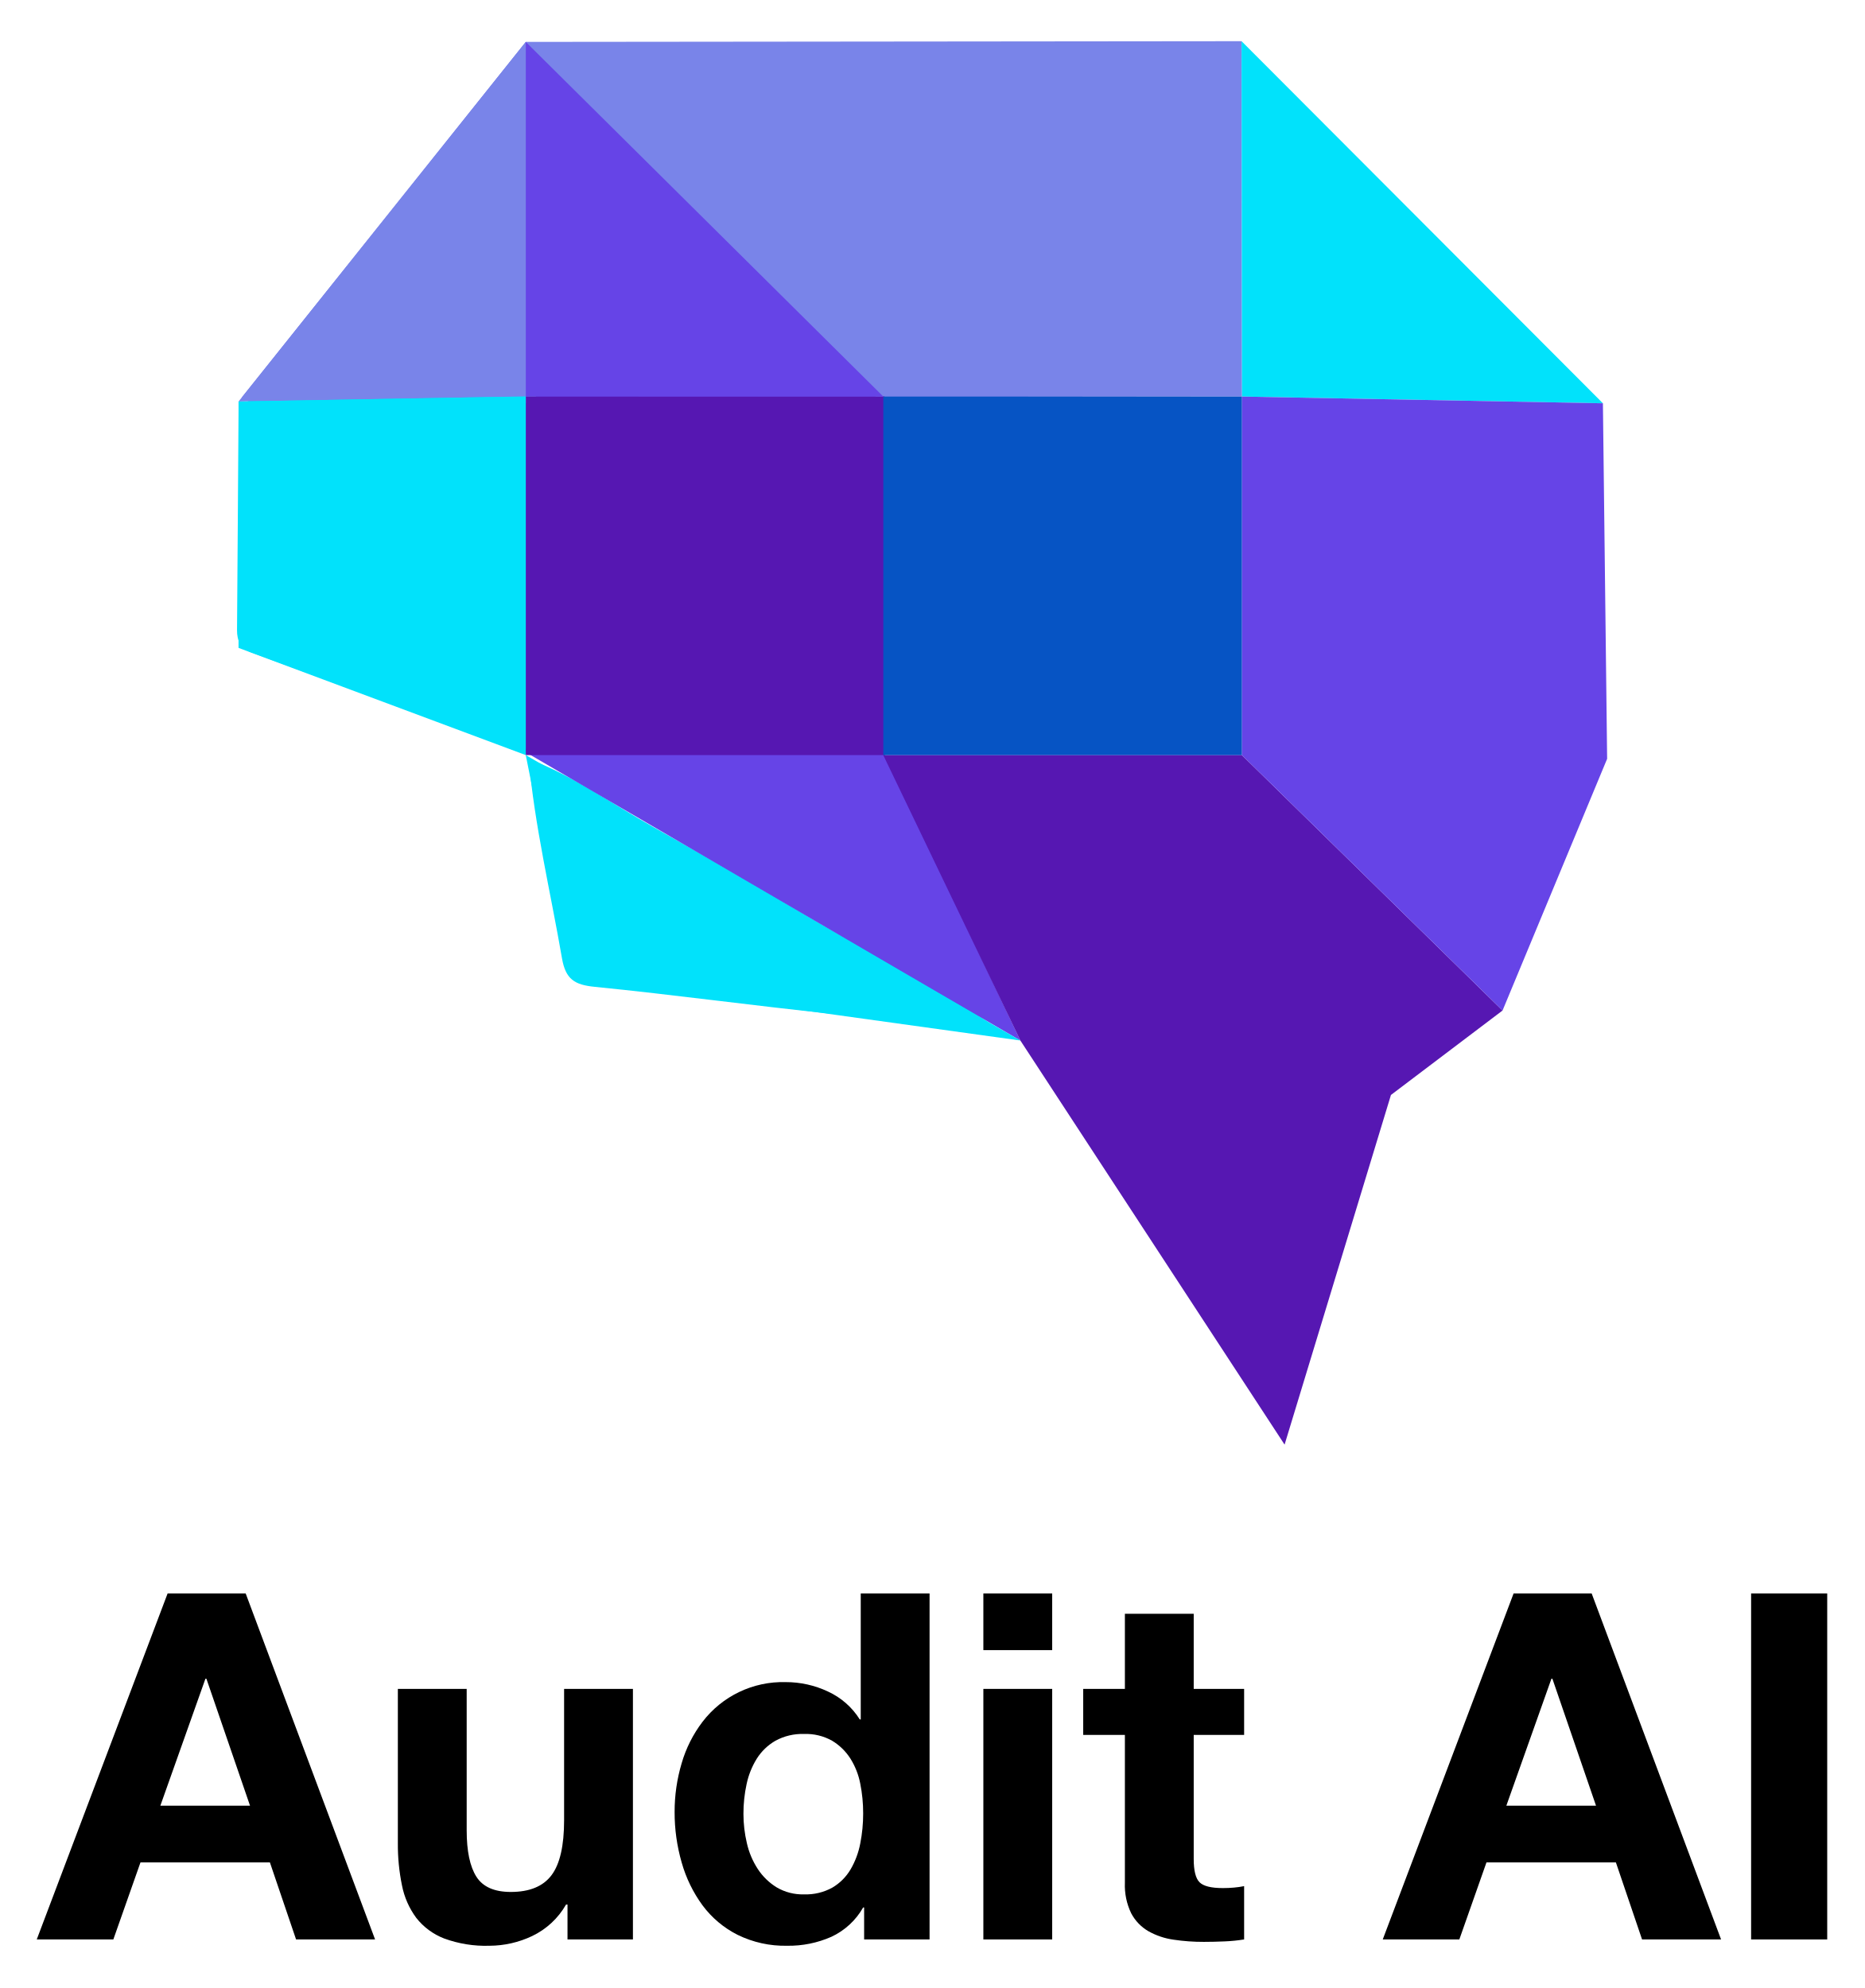
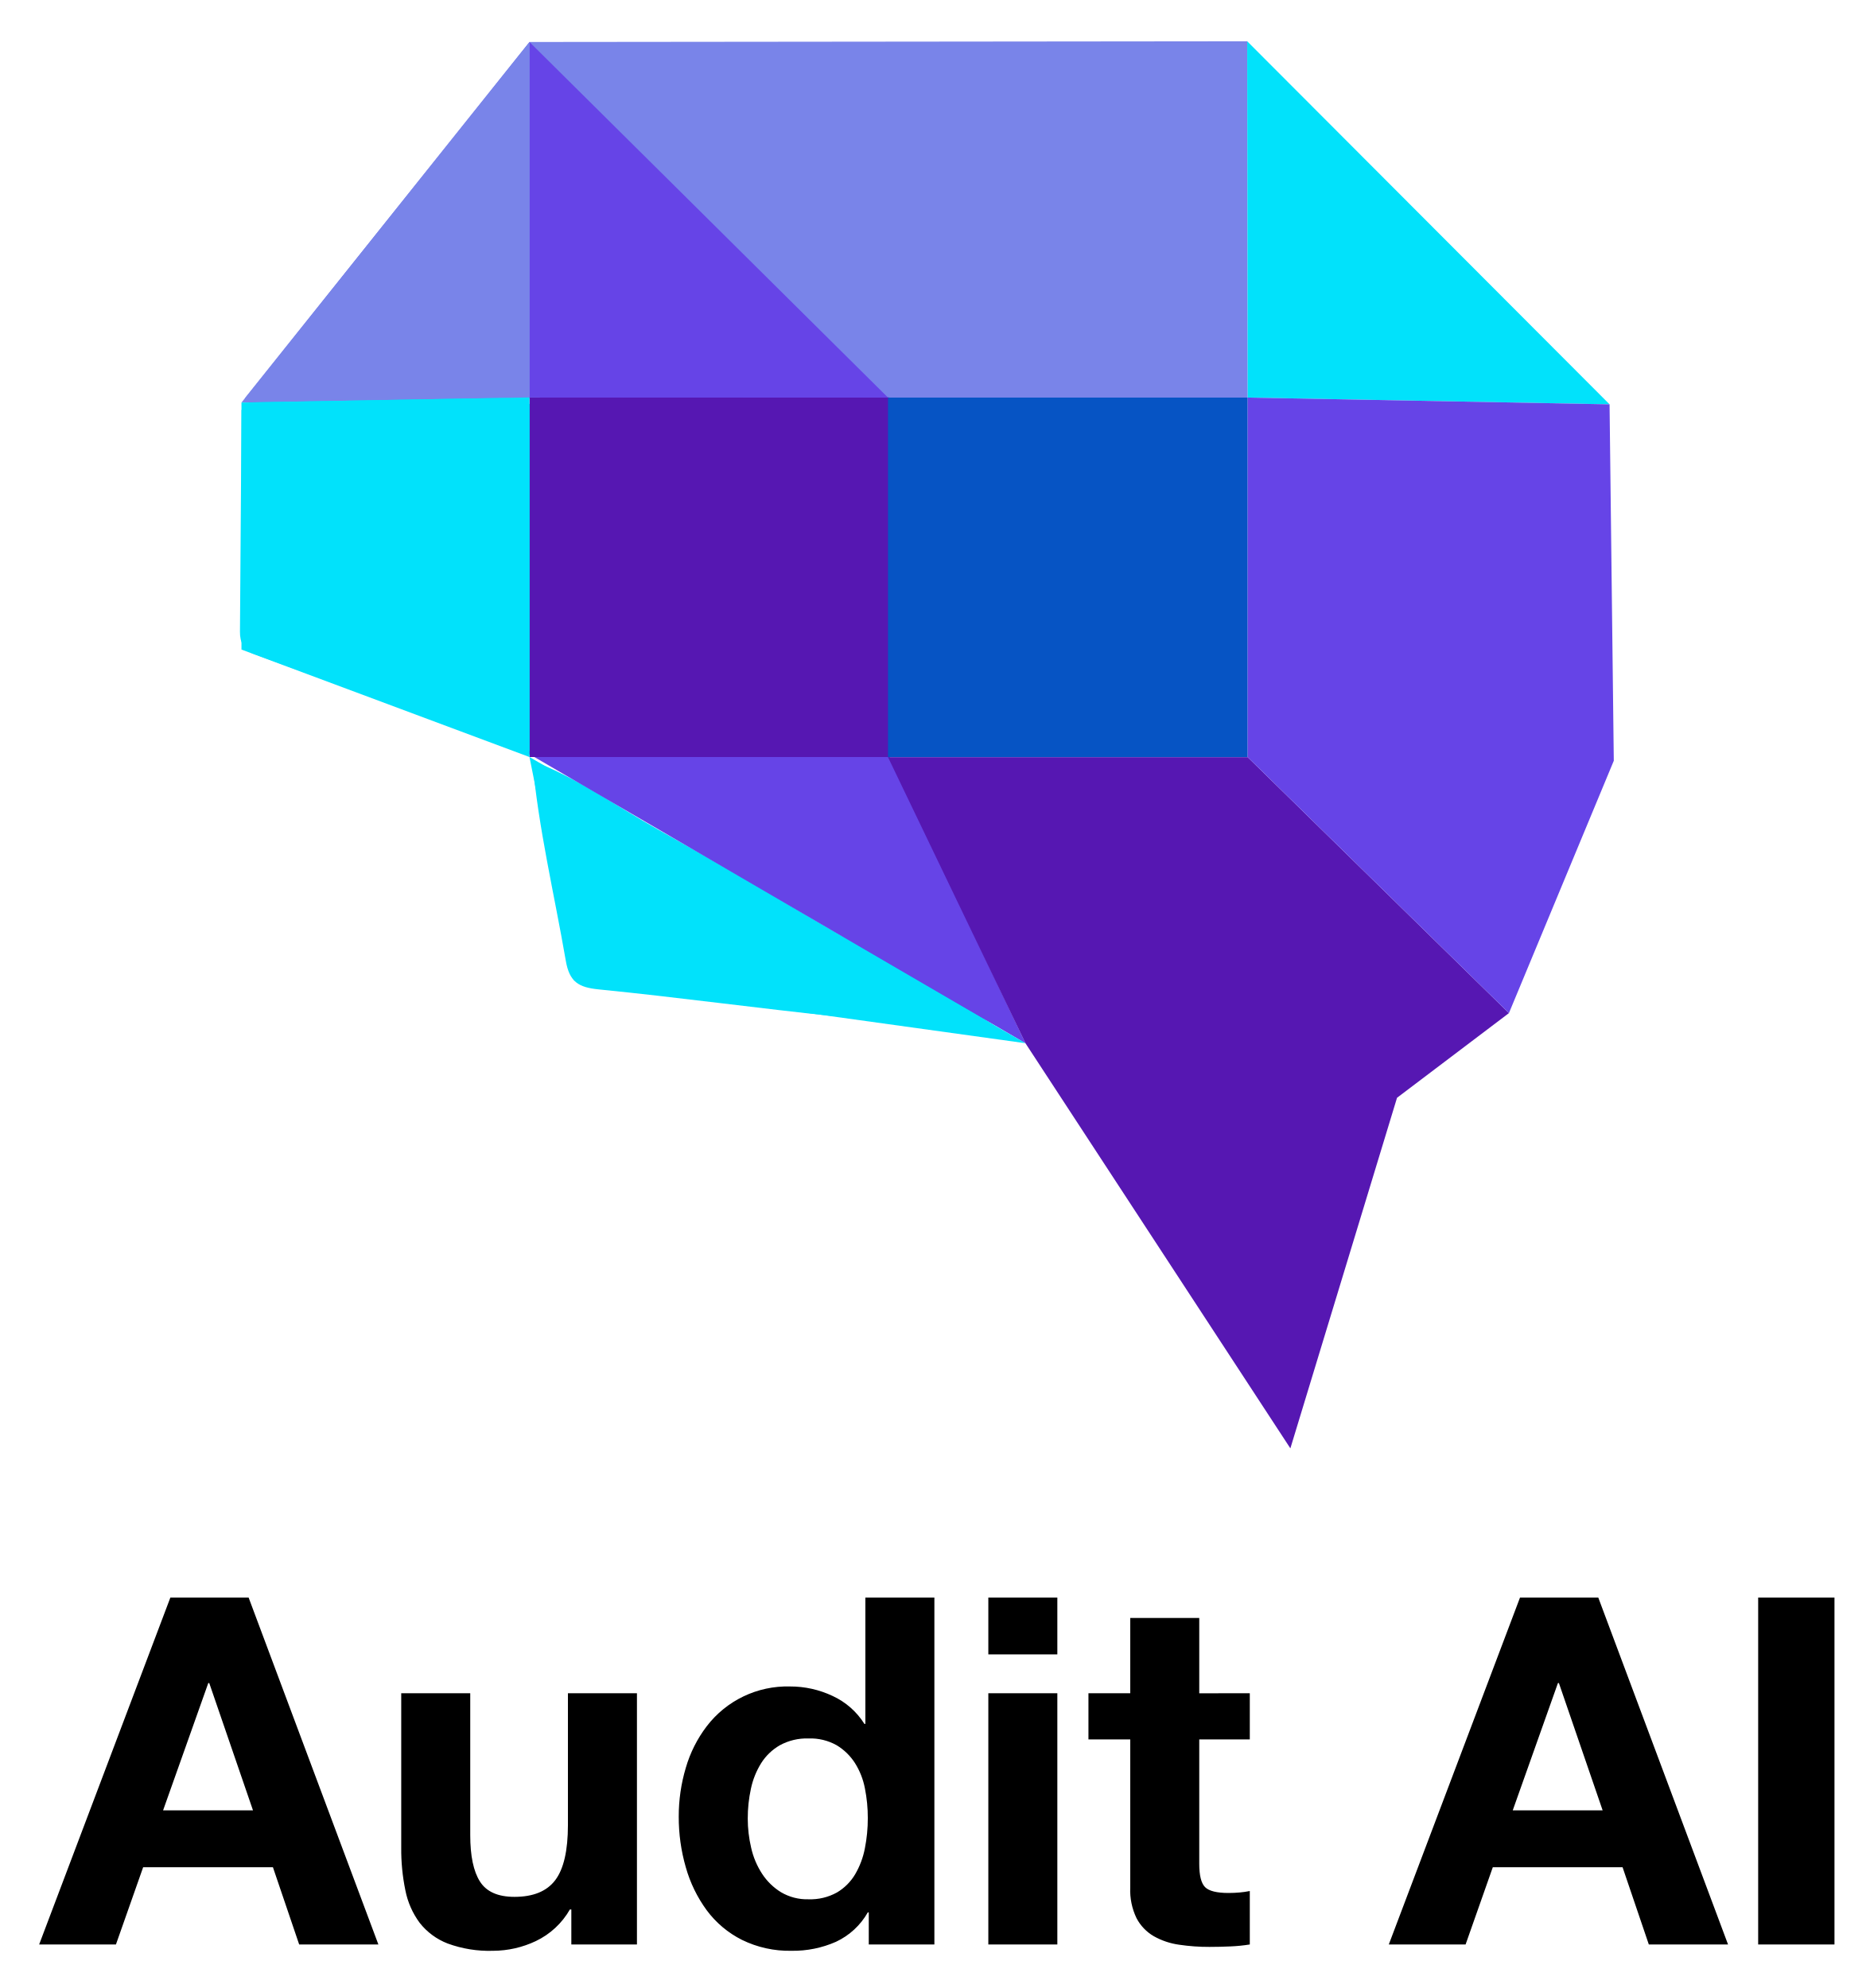
- <svg xmlns="http://www.w3.org/2000/svg" id="Layer_1" data-name="Layer 1" viewBox="-1.239 -2.703 376.48 401.44">
+ <svg xmlns="http://www.w3.org/2000/svg" viewBox="-1.70 -2.70 376.40 400.40">
  <defs>
-     <style>.cls-1{fill:#7984e9;}.cls-2{fill:#00e2fb;}.cls-3{fill:#01e2fb;}.cls-4{fill:#6644e7;}.cls-5{fill:#5617b2;}.cls-6{fill:#0654c4;}</style>
+     <style>.cls-1{fill:#7984e9}.cls-3{fill:#01e2fb}.cls-4{fill:#6644e7}.cls-5{fill:#5617b2}</style>
  </defs>
-   <polygon class="cls-1" points="47.56 77.575 104.914 5.758 249.435 5.615 249.532 77.377 47.56 77.575" />
-   <path class="cls-2" d="M105.876,149.684q-28.23-10.319-56.454-20.654c-2.09-.767-2.82-2.413-2.803-4.475q.182-22.335.317-44.67c1.731-2.222,4.297-2.446,6.882-2.461,15.141-.087,30.283-.129,45.423.026,2.773.028,5.55.326,7.348,2.788.958,1.709.912,3.579.916,5.425q.06,28.876-.007,57.751C107.493,145.598,107.799,147.915,105.876,149.684Z" />
-   <path class="cls-3" d="M105.499,150.525c9.054,3.462,16.902,9.138,25.278,13.837,10.657,5.979,21.22,12.127,31.734,18.355,12.77,7.564,26.182,14.049,38.27,22.757-11.437.144-22.619-2.271-33.924-3.44-16.017-1.657-31.977-3.869-47.999-5.461-4.081-.405-5.897-1.508-6.635-5.788C109.912,177.376,106.707,164.12,105.499,150.525Z" />
-   <path class="cls-4" d="M176.851,78.608q-35.391.042-70.782.083a17.449,17.449,0,0,0,3.449-11.169c-.108-14.093-.075-28.187.001-42.281.01-1.779-1.05-4.257.984-5.199,1.79-.829,2.709,1.589,4.002,2.575,17.623,13.444,32.32,29.896,47.289,46.066C166.004,73.231,172.68,74.015,176.851,78.608Z" />
-   <polygon class="cls-4" points="103.785 148.541 204.779 207.412 176.851 148.523 103.785 148.541" />
-   <rect class="cls-5" x="104.914" y="77.345" width="72.427" height="72.427" />
-   <rect class="cls-6" x="177.105" y="77.377" width="72.427" height="72.427" />
-   <polygon class="cls-4" points="104.914 77.345 104.914 5.758 177.105 77.377 104.914 77.345" />
-   <polygon class="cls-1" points="104.914 5.758 46.923 78.372 104.914 77.345 104.914 5.758" />
-   <polygon class="cls-3" points="46.923 78.372 46.923 128.126 104.914 149.772 104.914 77.345 46.923 78.372" />
-   <polygon class="cls-5" points="177.105 149.804 249.532 149.804 302.132 201.35 279.599 218.404 258.124 289.012 204.779 207.412 177.105 149.804" />
-   <polygon class="cls-3" points="104.914 149.772 113.909 194.786 204.779 207.412 104.914 149.772" />
-   <polygon class="cls-3" points="249.435 5.615 249.532 77.377 322.395 78.736 249.435 5.615" />
-   <polygon class="cls-4" points="249.532 149.804 302.132 201.35 323.247 150.525 322.395 78.736 249.532 77.377 249.532 149.804" />
-   <path d="M48.361,319.059l26.13,69.874H58.539l-5.285-15.56H27.125l-5.48,15.56H6.182l26.423-69.874Zm.881,42.864-8.808-25.64h-.196L31.137,361.923Z" />
-   <path d="M113.342,388.933v-7.046h-.294A15.633,15.633,0,0,1,106.198,388.248a20.222,20.222,0,0,1-8.612,1.958,24.323,24.323,0,0,1-9.15-1.468,13.197,13.197,0,0,1-5.627-4.159,16.265,16.265,0,0,1-2.887-6.558A40.753,40.753,0,0,1,79.09,369.459V338.338H92.986v28.576q0,6.264,1.957,9.345,1.956,3.082,6.948,3.083,5.675,0,8.22-3.377,2.544-3.375,2.544-11.108V338.338h13.897v50.595Z" />
-   <path d="M173.037,382.475a14.343,14.343,0,0,1-6.41,5.92,21.324,21.324,0,0,1-8.955,1.811,21.632,21.632,0,0,1-9.982-2.202,20.024,20.024,0,0,1-7.095-5.97,27.053,27.053,0,0,1-4.208-8.661,36.336,36.336,0,0,1-1.419-10.178,34.145,34.145,0,0,1,1.419-9.835,25.559,25.559,0,0,1,4.208-8.367,20.426,20.426,0,0,1,16.784-8.025,19.894,19.894,0,0,1,8.563,1.908,14.928,14.928,0,0,1,6.41,5.627h.196V319.059h13.896v69.874H173.232v-6.458Zm-.587-25.005a14.748,14.748,0,0,0-2.006-5.089,11.318,11.318,0,0,0-3.67-3.572,10.764,10.764,0,0,0-5.676-1.37,11.291,11.291,0,0,0-5.774,1.37,10.836,10.836,0,0,0-3.768,3.621,15.992,15.992,0,0,0-2.055,5.138,27.822,27.822,0,0,0-.636,6.019,25.707,25.707,0,0,0,.685,5.871,15.975,15.975,0,0,0,2.202,5.236,12.17,12.17,0,0,0,3.816,3.718,10.321,10.321,0,0,0,5.53,1.419,11.015,11.015,0,0,0,5.725-1.37,10.419,10.419,0,0,0,3.67-3.67,16.46,16.46,0,0,0,1.957-5.235,30.887,30.887,0,0,0,.587-6.068A30.16,30.16,0,0,0,172.45,357.47Z" />
-   <path d="M197.306,330.509V319.059h13.896v11.45Zm13.896,7.829v50.595H197.306v-50.595Z" />
-   <path d="M249.955,338.338v9.297H239.777v25.052q0,3.523,1.174,4.698,1.175,1.174,4.698,1.174,1.175,0,2.251-.098a19.063,19.063,0,0,0,2.055-.294v10.765a33.296,33.296,0,0,1-3.915.392q-2.153.095-4.208.097a40.567,40.567,0,0,1-6.116-.44,14.417,14.417,0,0,1-5.089-1.712,9.061,9.061,0,0,1-3.474-3.621,12.928,12.928,0,0,1-1.272-6.166v-29.848h-8.416v-9.297h8.416V323.169h13.896v15.169Z" />
-   <path d="M320.122,319.059l26.13,69.874H330.3l-5.285-15.56H298.886l-5.48,15.56H277.943l26.422-69.874Zm.881,42.864-8.808-25.64h-.195L302.898,361.923Z" />
-   <path d="M367.683,319.059v69.874H352.318V319.059Z" />
+   <path d="M47.56 77.575l57.354-71.817 144.521-.143.097 71.762-201.972.198z" class="cls-1" />
+   <path fill="#00e2fb" d="M105.876 149.684q-28.23-10.32-56.454-20.655c-2.09-.767-2.82-2.413-2.803-4.475q.182-22.334.317-44.67c1.73-2.222 4.297-2.446 6.883-2.46 15.14-.088 30.282-.13 45.423.025 2.773.029 5.55.327 7.348 2.788.957 1.71.912 3.58.915 5.425q.06 28.876-.006 57.752c-.006 2.184.3 4.5-1.623 6.27z" />
+   <path d="M105.499 150.525c9.053 3.462 16.901 9.138 25.278 13.837 10.656 5.979 21.22 12.127 31.733 18.355 12.77 7.564 26.183 14.05 38.27 22.757-11.437.144-22.62-2.271-33.924-3.44-16.016-1.657-31.976-3.87-47.999-5.46-4.08-.406-5.897-1.509-6.634-5.79-2.311-13.408-5.516-26.664-6.724-40.26z" class="cls-3" />
+   <path d="M176.851 78.608l-70.781.083a17.45 17.45 0 0 0 3.45-11.169c-.109-14.093-.076-28.187 0-42.28.01-1.78-1.05-4.257.985-5.2 1.79-.828 2.709 1.59 4.001 2.576 17.624 13.444 32.32 29.896 47.29 46.066 4.208 4.547 10.884 5.331 15.055 9.924zm-73.066 69.933l100.994 58.871-27.928-58.889-73.066.018z" class="cls-4" />
+   <path d="M104.914 77.345h72.427v72.427h-72.427z" class="cls-5" />
+   <path fill="#0654c4" d="M177.105 77.377h72.427v72.427h-72.427z" />
+   <path d="M104.914 77.345V5.758l72.191 71.619-72.191-.032z" class="cls-4" />
+   <path d="M104.914 5.758L46.923 78.372l57.991-1.027V5.758z" class="cls-1" />
+   <path d="M46.923 78.372v49.754l57.991 21.646V77.345l-57.991 1.027z" class="cls-3" />
+   <path d="M177.105 149.804h72.427l52.6 51.546-22.533 17.054-21.475 70.608-53.345-81.6-27.674-57.608z" class="cls-5" />
+   <path d="M104.914 149.772l8.995 45.014 90.87 12.626-99.865-57.64zM249.435 5.615l.097 71.762 72.863 1.359-72.96-73.121z" class="cls-3" />
+   <path d="M249.532 149.804l52.6 51.546 21.115-50.825-.852-71.789-72.863-1.359v72.427z" class="cls-4" />
+   <path d="M48.36 319.06l26.13 69.873H58.54l-5.285-15.56h-26.13l-5.48 15.56H6.183l26.423-69.874zm.882 42.863l-8.808-25.64h-.196l-9.101 25.64zm64.1 27.01v-7.045h-.294a15.633 15.633 0 0 1-6.85 6.36 20.222 20.222 0 0 1-8.612 1.958 24.323 24.323 0 0 1-9.15-1.468 13.197 13.197 0 0 1-5.627-4.159 16.265 16.265 0 0 1-2.887-6.558 40.753 40.753 0 0 1-.832-8.562v-31.12h13.896v28.576q0 6.263 1.958 9.345 1.956 3.082 6.948 3.083 5.675 0 8.22-3.377 2.544-3.375 2.544-11.107v-26.52h13.897v50.594zm59.695-6.458a14.343 14.343 0 0 1-6.41 5.92 21.324 21.324 0 0 1-8.955 1.81 21.632 21.632 0 0 1-9.982-2.201 20.024 20.024 0 0 1-7.095-5.97 27.053 27.053 0 0 1-4.208-8.66 36.336 36.336 0 0 1-1.419-10.179 34.145 34.145 0 0 1 1.42-9.835 25.56 25.56 0 0 1 4.207-8.367 20.426 20.426 0 0 1 16.783-8.024 19.894 19.894 0 0 1 8.564 1.907 14.928 14.928 0 0 1 6.41 5.627h.195V319.06h13.897v69.874h-13.212v-6.458zm-.587-25.005a14.748 14.748 0 0 0-2.007-5.088 11.318 11.318 0 0 0-3.67-3.572 10.764 10.764 0 0 0-5.675-1.37 11.291 11.291 0 0 0-5.774 1.37 10.836 10.836 0 0 0-3.768 3.62 15.992 15.992 0 0 0-2.055 5.139 27.822 27.822 0 0 0-.637 6.018 25.707 25.707 0 0 0 .686 5.872 15.975 15.975 0 0 0 2.202 5.236 12.17 12.17 0 0 0 3.816 3.718 10.32 10.32 0 0 0 5.53 1.419 11.015 11.015 0 0 0 5.724-1.37 10.419 10.419 0 0 0 3.67-3.67 16.46 16.46 0 0 0 1.958-5.235 30.887 30.887 0 0 0 .587-6.068 30.16 30.16 0 0 0-.587-6.019zm24.856-26.96v-11.45h13.896v11.45zm13.896 7.828v50.595h-13.896v-50.595zm38.753 0v9.297h-10.178v25.053q0 3.523 1.175 4.698 1.174 1.174 4.697 1.174 1.175 0 2.251-.098a19.063 19.063 0 0 0 2.055-.294v10.765a33.296 33.296 0 0 1-3.914.392q-2.154.096-4.209.097a40.567 40.567 0 0 1-6.116-.44 14.417 14.417 0 0 1-5.089-1.712 9.06 9.06 0 0 1-3.474-3.62 12.928 12.928 0 0 1-1.272-6.167v-29.848h-8.416v-9.297h8.416V323.17h13.896v15.17zm70.167-19.278l26.13 69.873H330.3l-5.286-15.56h-26.128l-5.48 15.56h-15.463l26.422-69.874zm.88 42.863l-8.807-25.64h-.196l-9.101 25.64zm46.681-42.863v69.873h-15.365V319.06z" />
</svg>
